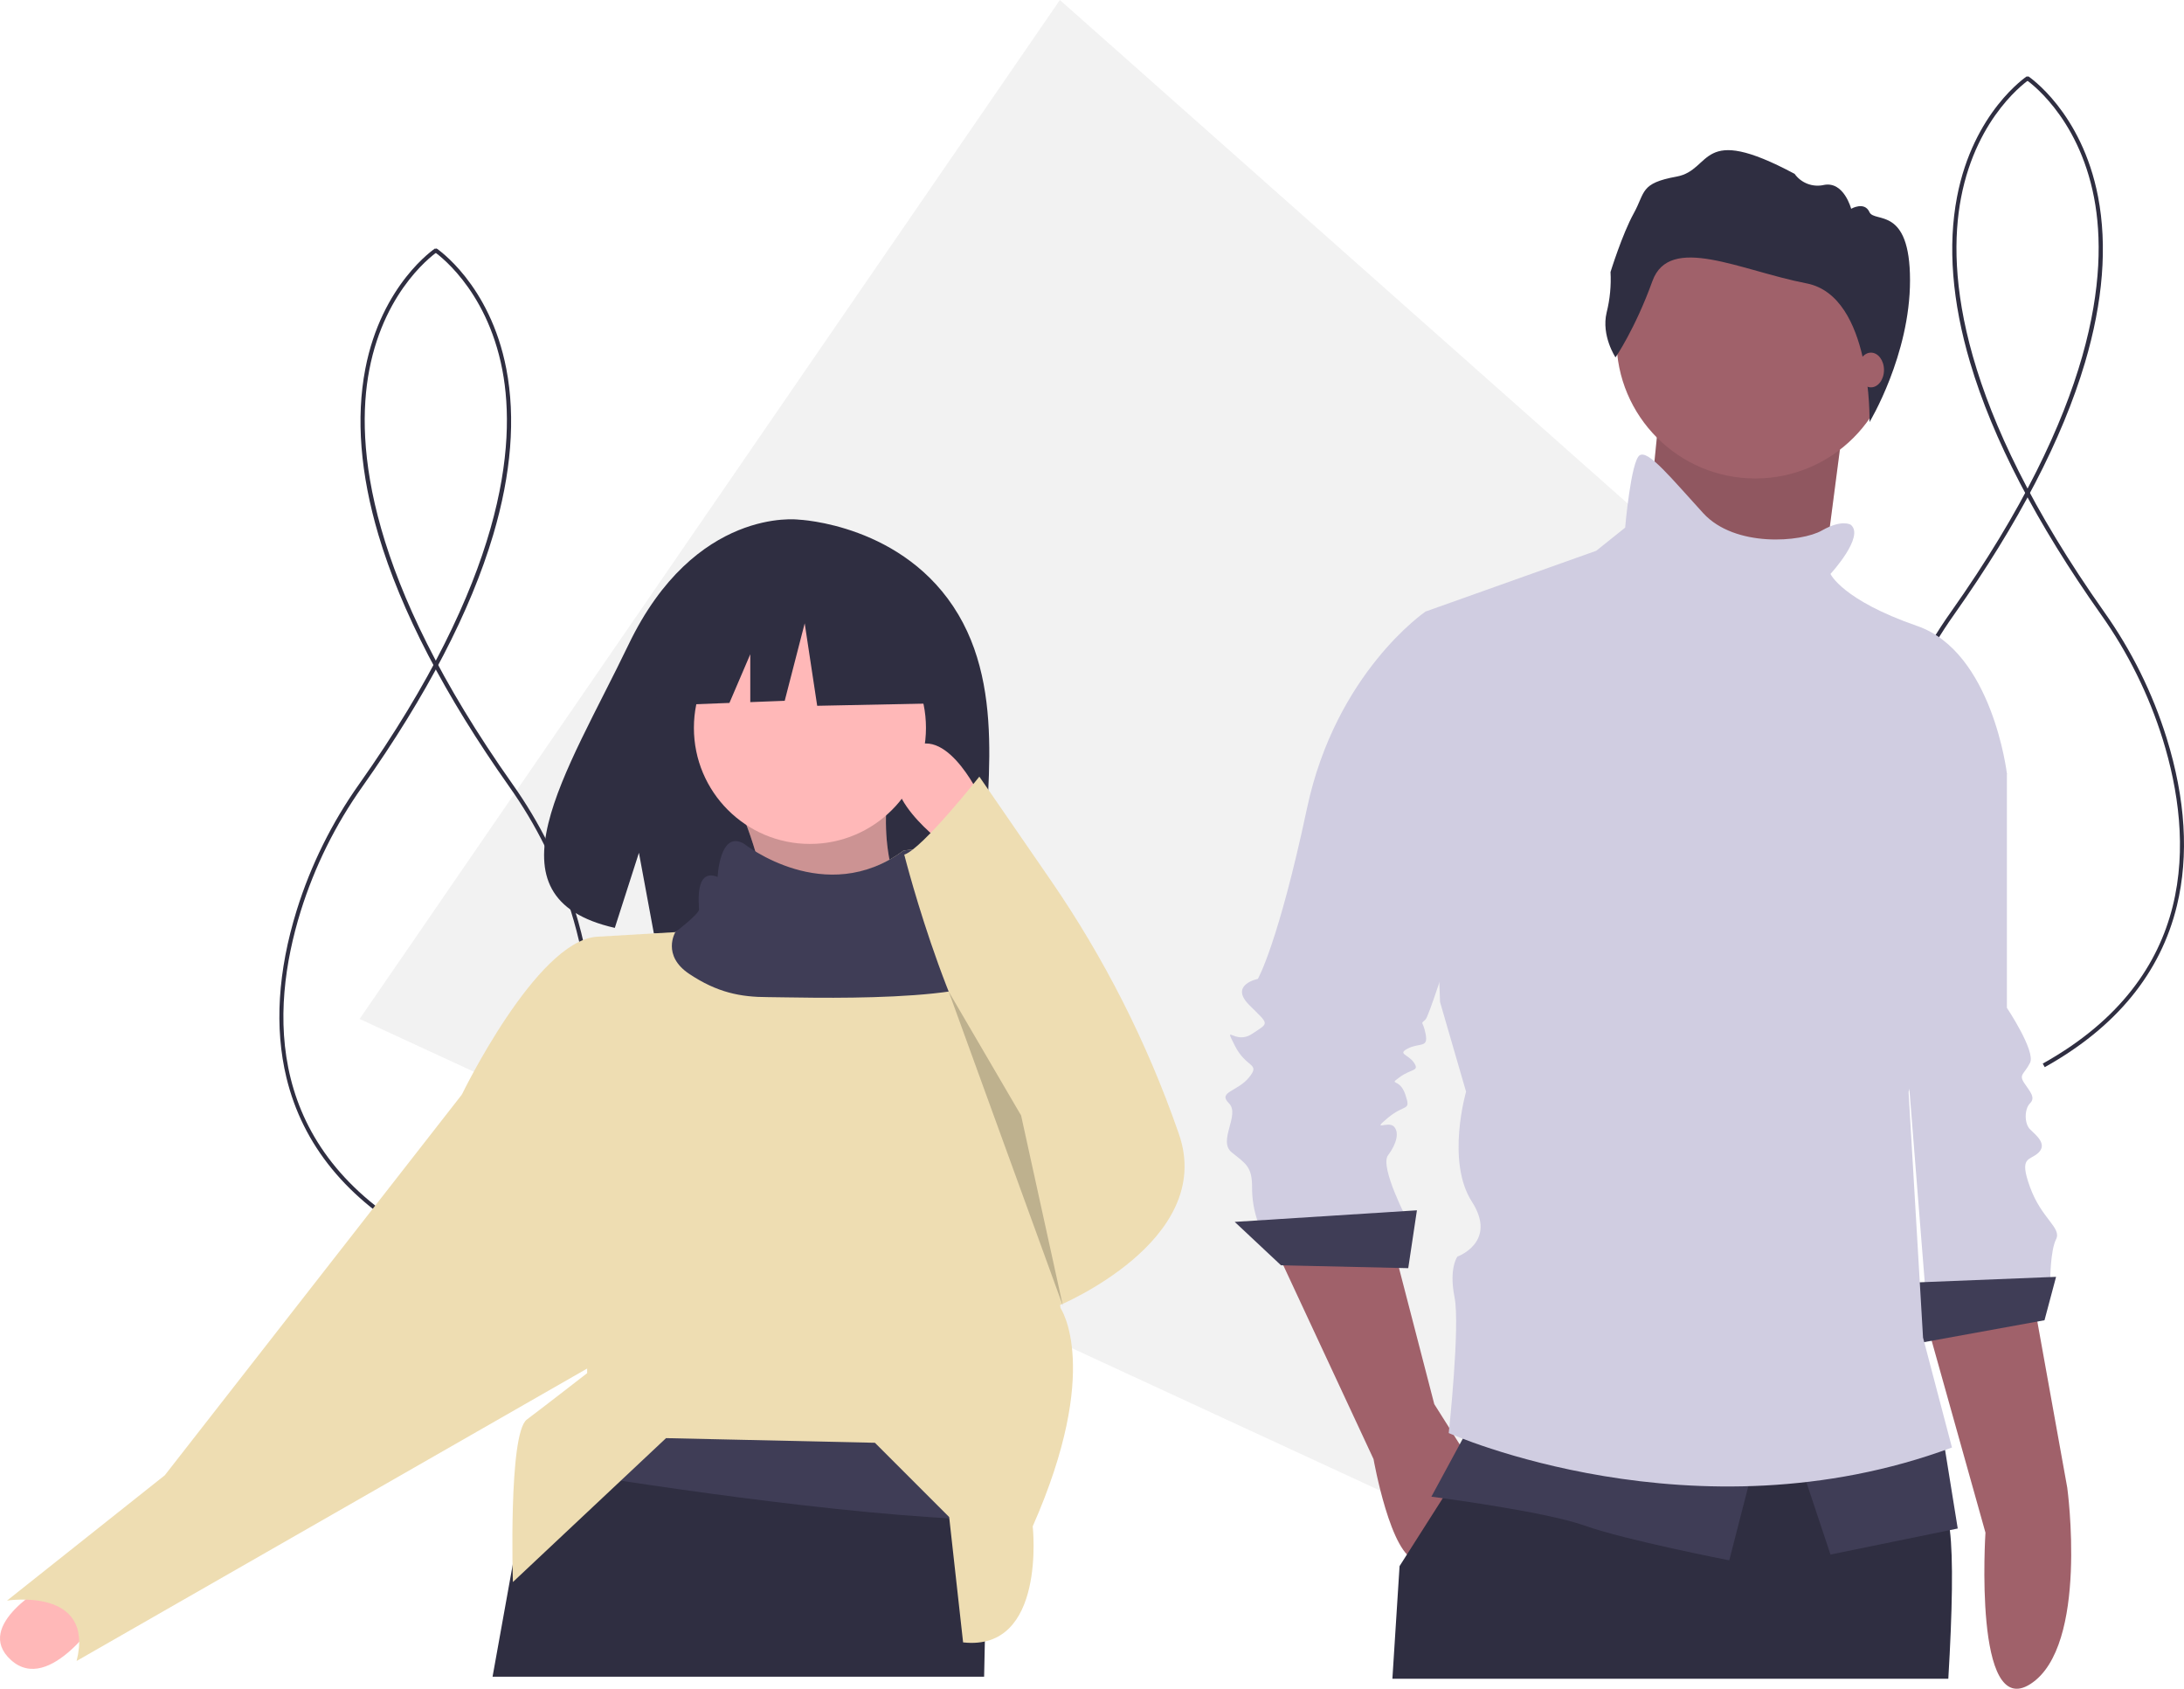
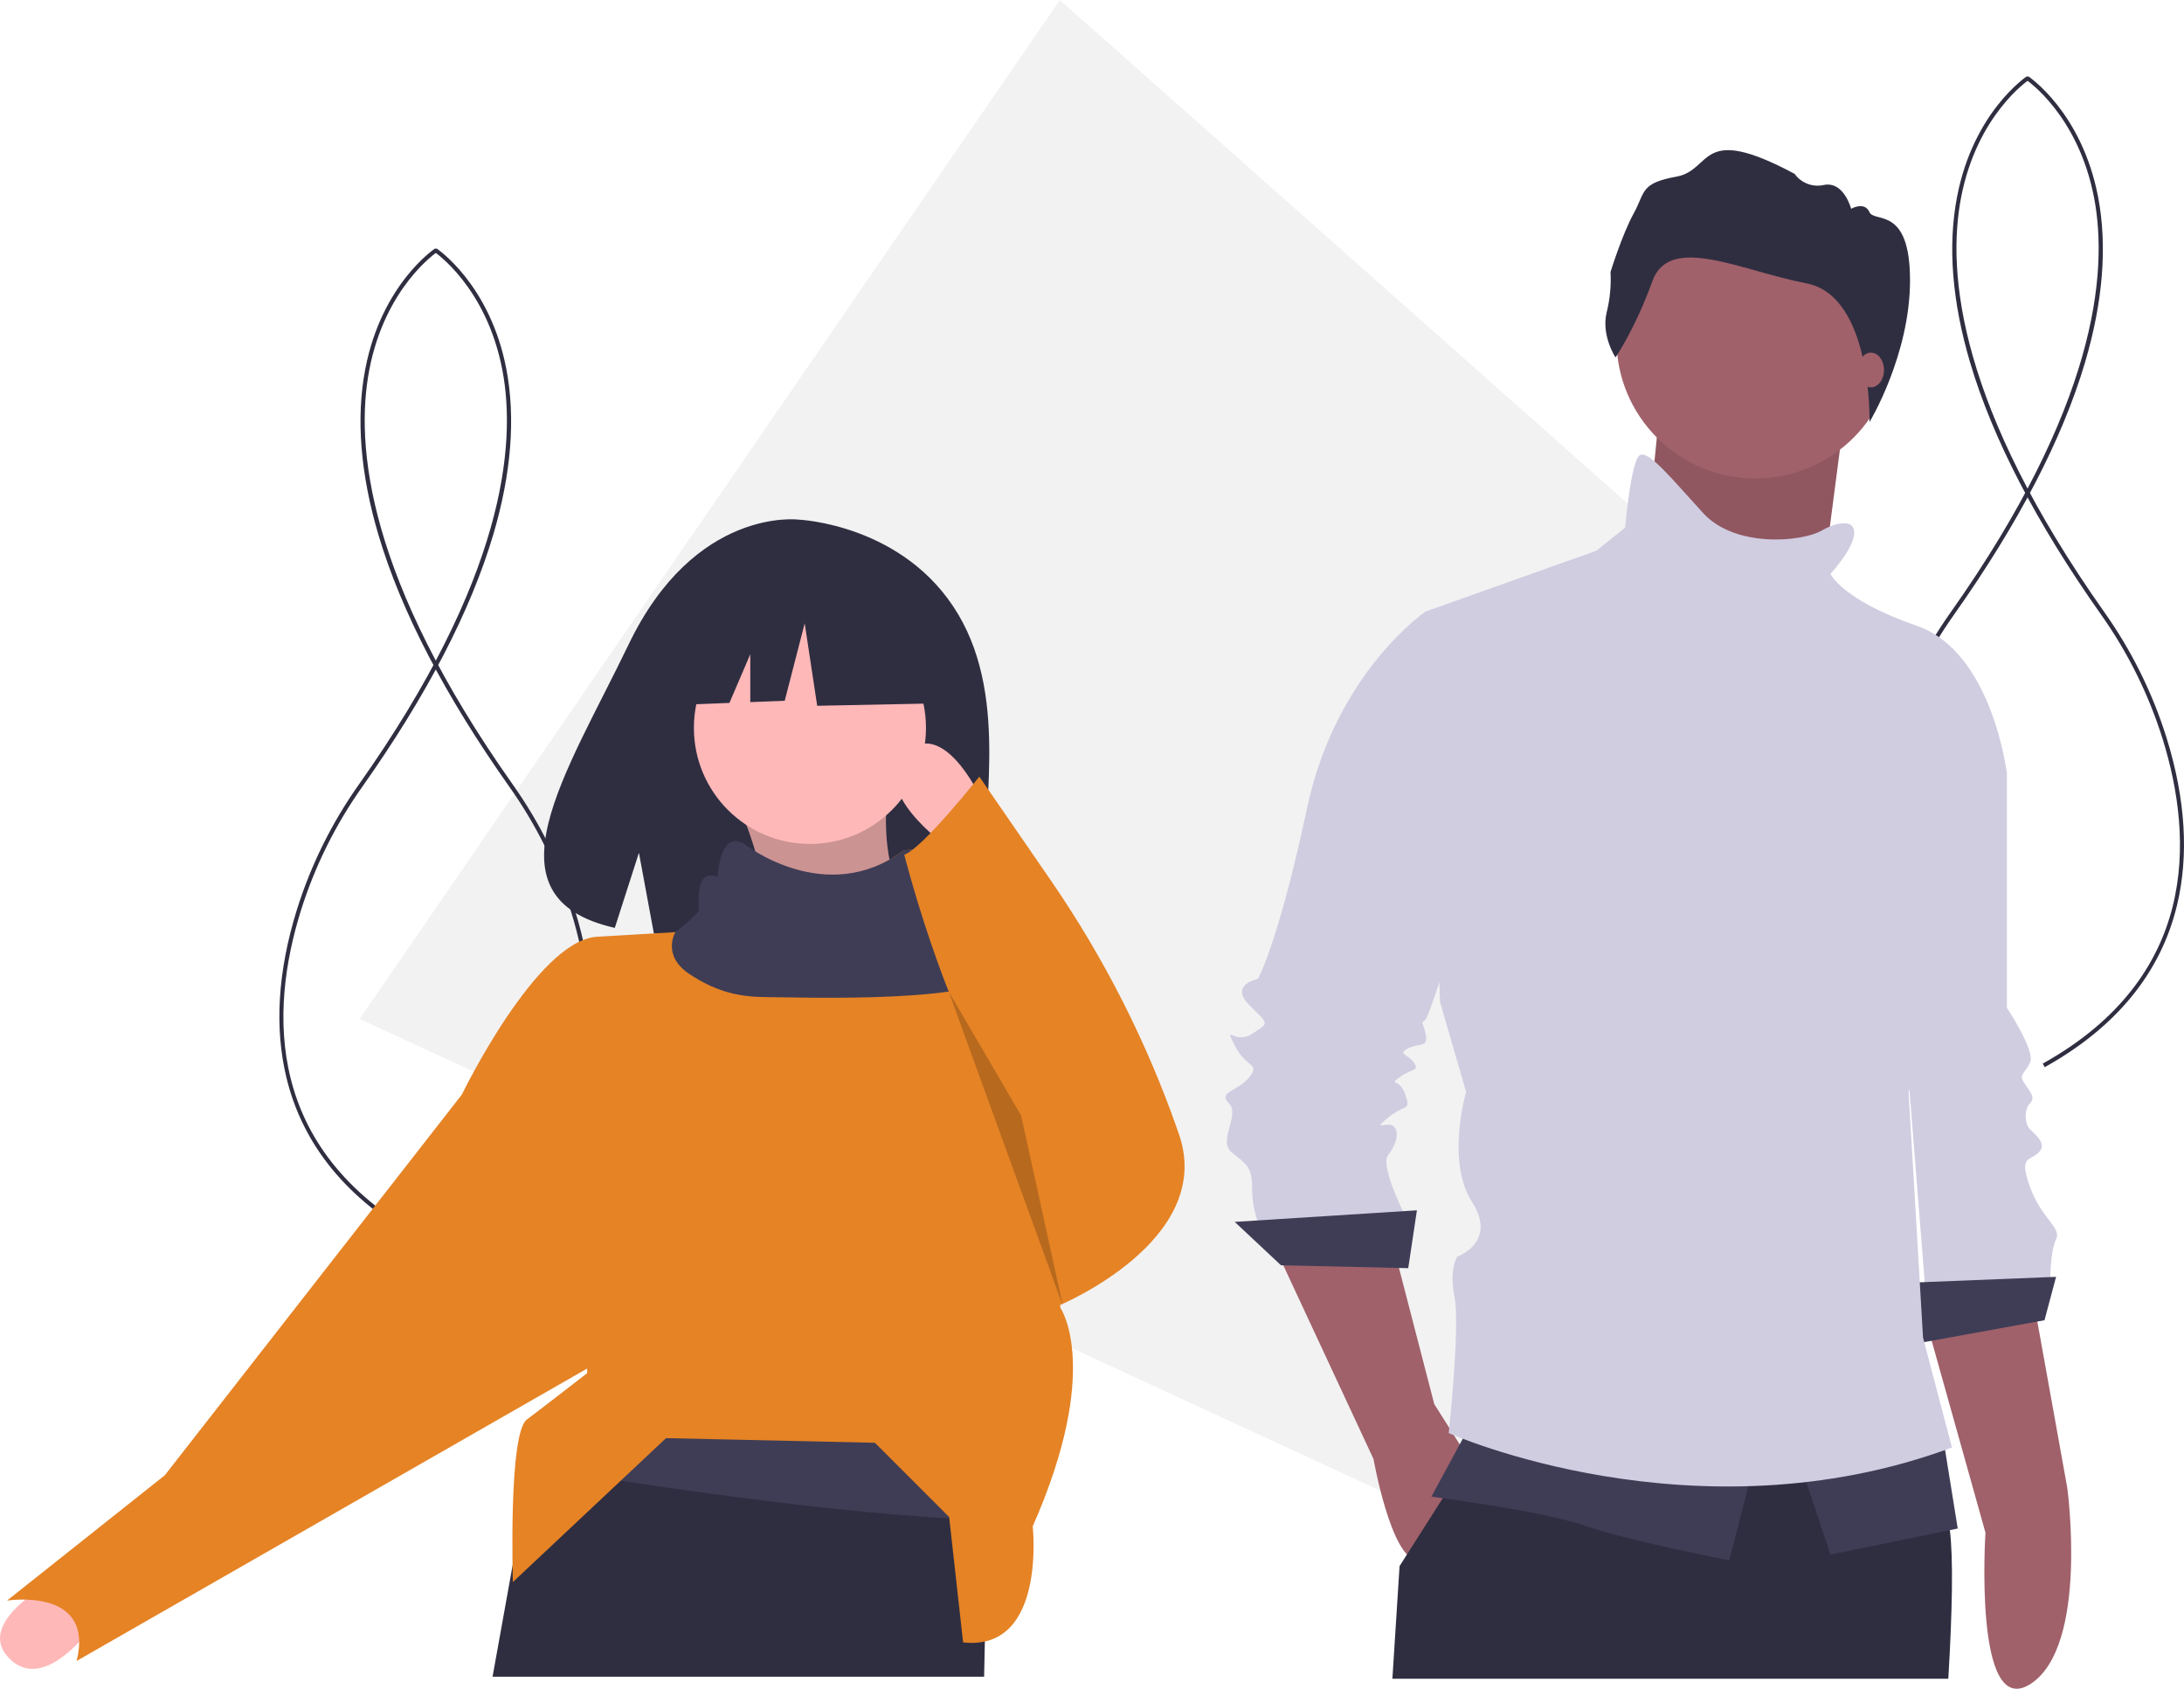
<svg xmlns="http://www.w3.org/2000/svg" id="a8897f4c-2937-4134-8b3a-fee1040aeff6" data-name="Layer 1" width="1066.106" height="824.2" viewBox="0 0 1066.106 824.2">
  <polygon points="962.551 394.71 946.672 466.13 933.782 524.07 923.508 570.28 910.626 628.22 868.531 817.51 346.914 576.48 308.572 558.76 260.039 536.33 221.683 518.61 175.551 497.29 201.704 459.24 223.452 427.6 250.965 387.57 272.707 355.95 517.369 0 776.55 229.8 822.703 270.72 859.505 303.35 905.666 344.27 962.551 394.71" fill="#f2f2f2" />
  <path d="M271.301,642.731C236.421,623.287,214.707,596.74,206.762,563.829c-5.899-24.436-4.204-51.933,5.038-81.728a218.888,218.888,0,0,1,30.439-61.484c70.638-99.986,77.014-165.138,69.923-202.187-7.774-40.623-33.031-57.494-33.286-57.66l1.09-1.677c.261.169,26.184,17.433,34.145,58.88,4.589,23.895,2.43,51.141-6.417,80.981-11.012,37.138-32.484,78.459-63.821,122.816a216.904,216.904,0,0,0-30.163,60.922c-15.158,48.867-17.303,115.997,58.564,158.292Z" transform="translate(-66.94711 -37.90015)" fill="#2f2e41" />
  <path d="M288.074,642.731C322.954,623.287,344.668,596.74,352.613,563.829c5.899-24.436,4.204-51.933-5.038-81.728a218.888,218.888,0,0,0-30.439-61.484c-70.638-99.986-77.014-165.138-69.923-202.187,7.774-40.623,33.031-57.494,33.286-57.66l-1.09-1.677c-.261.169-26.184,17.433-34.145,58.88-4.589,23.895-2.43,51.141,6.417,80.981,11.012,37.138,32.484,78.459,63.821,122.816a216.904,216.904,0,0,1,30.163,60.922c15.158,48.867,17.303,115.997-58.564,158.292Z" transform="translate(-66.94711 -37.90015)" fill="#2f2e41" />
  <path d="M1048.301,558.731C1013.421,539.287,991.707,512.74,983.762,479.829c-5.899-24.436-4.204-51.933,5.038-81.728a218.888,218.888,0,0,1,30.439-61.484c70.638-99.986,77.014-165.138,69.923-202.187-7.774-40.623-33.031-57.494-33.286-57.66l1.09-1.677c.261.169,26.184,17.433,34.145,58.88,4.589,23.895,2.43,51.141-6.417,80.981-11.012,37.138-32.484,78.459-63.821,122.816a216.904,216.904,0,0,0-30.163,60.922c-15.158,48.867-17.303,115.997,58.564,158.292Z" transform="translate(-66.94711 -37.90015)" fill="#2f2e41" />
  <path d="M1065.074,558.731c34.88-19.444,56.594-45.991,64.539-78.902,5.899-24.436,4.204-51.933-5.038-81.728a218.888,218.888,0,0,0-30.439-61.484c-70.638-99.986-77.014-165.138-69.923-202.187,7.774-40.623,33.031-57.494,33.286-57.66l-1.09-1.677c-.261.169-26.184,17.433-34.145,58.88-4.589,23.895-2.43,51.141,6.417,80.981,11.012,37.138,32.484,78.459,63.821,122.816a216.904,216.904,0,0,1,30.163,60.922c15.158,48.867,17.303,115.997-58.564,158.292Z" transform="translate(-66.94711 -37.90015)" fill="#2f2e41" />
  <path d="M534.762,337.845c-26.207-44.282-78.055-46.345-78.055-46.345s-50.523-6.461-82.933,60.98c-30.209,62.861-71.901,123.554-6.712,138.269l11.775-36.649,7.292,39.378a255.068,255.068,0,0,0,27.892.477c69.812-2.254,136.298.659,134.157-24.392C545.332,436.26,559.978,380.452,534.762,337.845Z" transform="translate(-66.94711 -37.90015)" fill="#2f2e41" />
  <path d="M427.194,430.522c9.03,19.975,14.725,43.786,18.125,70.234l72.499-4.531c-16.668-23.619-22.202-50.728-15.859-81.562Z" transform="translate(-66.94711 -37.90015)" fill="#ffb8b8" />
  <path d="M427.194,430.522c9.03,19.975,14.725,43.786,18.125,70.234l72.499-4.531c-16.668-23.619-22.202-50.728-15.859-81.562Z" transform="translate(-66.94711 -37.90015)" opacity="0.2" />
  <path d="M90.819,810.844s-37.523,20.099-18.482,37.259,44.193-22.714,44.193-22.714Z" transform="translate(-66.94711 -37.90015)" fill="#ffb8b8" />
  <polygon points="482.591 714.334 482.005 741.792 480.754 801.122 480.754 801.132 480.39 818.314 240.438 818.314 250.19 764.163 250.2 764.123 258.932 715.656 262.829 693.951 262.829 693.941 459.937 666.755 482.591 714.334" fill="#2f2e41" />
  <path d="M549.537,752.237l-.589,27.459c-69.735-1.79-177.827-18.623-223.071-26.145l3.897-21.704,197.107-27.187Z" transform="translate(-66.94711 -37.90015)" fill="#3f3d56" />
  <circle cx="395.364" cy="355.24" r="56.64" fill="#ffb8b8" />
-   <path d="M571.06,782.823s6.797,61.171-33.984,56.64l-6.797-61.171L494.029,742.042l-101.952-2.266L317.313,810.01s-2.266-72.499,6.797-79.296,29.453-22.656,29.453-22.656v-11.328L292.391,572.122s36.25-74.765,65.702-77.03l38.515-2.266s13.594-6.797,13.594-9.062-2.266-20.39,9.062-15.859c0,0,1.019-23.245,12.959-16.154,0,0,37.586,29.453,75.739,1.291,0,0,17.785-3.262,15.519,5.8s0,15.859,4.531,15.859,24.922,6.797,24.922,11.328c0,.974,1.473,10.354,3.783,24.468v.023c8.406,51.452,27.935,165.819,27.935,165.819S605.044,705.792,571.06,782.823Z" transform="translate(-66.94711 -37.90015)" fill="#EEDDB2" />
-   <path d="M308.25,560.794l-15.859,11.328-144.998,185.779L70.363,819.072s43.046-6.797,33.984,29.453L369.422,696.73Z" transform="translate(-66.94711 -37.90015)" fill="#EEDDB2" />
+   <path d="M571.06,782.823s6.797,61.171-33.984,56.64l-6.797-61.171L494.029,742.042l-101.952-2.266L317.313,810.01s-2.266-72.499,6.797-79.296,29.453-22.656,29.453-22.656v-11.328L292.391,572.122s36.25-74.765,65.702-77.03l38.515-2.266s13.594-6.797,13.594-9.062-2.266-20.39,9.062-15.859c0,0,1.019-23.245,12.959-16.154,0,0,37.586,29.453,75.739,1.291,0,0,17.785-3.262,15.519,5.8s0,15.859,4.531,15.859,24.922,6.797,24.922,11.328c0,.974,1.473,10.354,3.783,24.468v.023c8.406,51.452,27.935,165.819,27.935,165.819S605.044,705.792,571.06,782.823Z" transform="translate(-66.94711 -37.90015)" fill="#e58325" />
+   <path d="M308.25,560.794l-15.859,11.328-144.998,185.779L70.363,819.072s43.046-6.797,33.984,29.453L369.422,696.73Z" transform="translate(-66.94711 -37.90015)" fill="#e58325" />
  <path d="M556.718,510.498v.023c-3.013,17.717-101.204,14.024-114.798,14.024s-24.922-2.266-38.515-11.328-6.797-20.39-6.797-20.39,11.575-8.816,11.575-11.081-2.266-20.39,9.062-15.859c0,0,1.019-23.245,12.959-16.154,0,0,39.605,31.472,77.758,3.31,0,0,17.785-3.262,15.519,5.8s0,15.859,4.531,15.859,24.922,6.797,24.922,11.328C552.935,487.004,554.408,496.383,556.718,510.498Z" transform="translate(-66.94711 -37.90015)" fill="#3f3d56" />
  <path d="M545.005,425.991s-18.125-38.515-36.25-20.39,20.39,45.312,20.39,45.312Z" transform="translate(-66.94711 -37.90015)" fill="#ffb8b8" />
-   <path d="M545.005,416.929s-27.988,35.37-36.65,38.075c0,0,25.322,100.126,57.04,127.313l18.125,92.89s77.03-31.718,58.906-83.827q-.272-.782-.541-1.554a513.985,513.985,0,0,0-62.098-122.408Z" transform="translate(-66.94711 -37.90015)" fill="#EEDDB2" />
+   <path d="M545.005,416.929s-27.988,35.37-36.65,38.075c0,0,25.322,100.126,57.04,127.313l18.125,92.89s77.03-31.718,58.906-83.827q-.272-.782-.541-1.554a513.985,513.985,0,0,0-62.098-122.408Z" transform="translate(-66.94711 -37.90015)" fill="#e58325" />
  <polygon points="463.102 483.933 518.839 637.307 498.449 544.417 463.102 483.933" opacity="0.2" />
  <polygon points="456.229 295.676 405.005 268.845 334.268 279.821 319.632 344.46 356.064 343.059 366.242 319.311 366.242 342.668 383.052 342.021 392.809 304.213 398.907 344.46 458.668 343.241 456.229 295.676" fill="#2f2e41" />
  <path d="M1007.076,682.238,1036.138,785.909s-5.989,91.827,21.959,73.861c28.6-18.386,17.966-95.819,17.966-95.819L1059.311,670.944Z" transform="translate(-66.94711 -37.90015)" fill="#a0616a" />
  <path d="M1022.605,391.415l24,24V529.768s14.118,21.176,11.294,26.823-5.647,5.647-2.824,9.882,5.647,7.059,2.824,9.882-2.824,9.882,0,12.706,8.471,7.059,4.235,11.294-9.882,1.412-4.235,16.941,15.529,19.765,12.706,25.412-2.824,19.765-2.824,19.765l-60.706,8.471L994.37,511.415Z" transform="translate(-66.94711 -37.90015)" fill="#d0cde1" />
  <polygon points="1003.658 623.161 933.07 625.985 935.893 655.632 998.011 644.338 1003.658 623.161" fill="#3f3d56" />
  <polygon points="809.541 205.986 801.07 290.691 887.188 303.397 893.541 254.692 899.894 205.986 809.541 205.986" fill="#a0616a" />
  <polygon points="809.541 205.527 801.07 290.233 887.188 302.939 893.541 254.233 899.894 205.527 809.541 205.527" opacity="0.1" />
  <path d="M689.43,646.944l48,103.059s8.471,48,21.176,49.412,25.412-49.412,25.412-49.412l-16.941-26.823-19.765-76.235Z" transform="translate(-66.94711 -37.90015)" fill="#a0616a" />
  <path d="M1018.003,857.214H746.635c2.15-34.011,3.503-54.978,3.503-54.978l3.604-5.673,17.475-27.459L783.694,749.498l4.351-6.845,1.615-2.534,17.091-3.119L983.074,704.827a215.426,215.426,0,0,0,12.326,38.109c1.201,2.736,2.493,5.472,3.877,8.177,4.432,8.652,9.843,16.849,16.273,22.886,1.464,1.373,2.524,5.037,3.21,10.671C1020.456,798.47,1019.972,824.132,1018.003,857.214Z" transform="translate(-66.94711 -37.90015)" fill="#2f2e41" />
  <circle cx="856.835" cy="165.751" r="67.765" fill="#a0616a" />
  <path d="M772.724,342.003l-9.882-5.647s-43.765,29.647-57.882,96-24,83.294-24,83.294-14.118,2.824-4.235,12.706,9.882,8.471,1.412,14.118-14.118-5.647-8.471,5.647,12.706,8.471,7.059,15.529-15.529,7.059-9.882,12.706-5.647,18.353,1.412,24,9.882,7.059,9.882,16.941a49.993,49.993,0,0,0,2.824,16.941h73.412s-14.118-26.823-9.882-32.471,5.647-11.294,2.824-14.118-11.294,2.824-2.824-4.235,11.294-2.824,8.471-11.294-8.471-4.235-2.824-8.471,9.882-2.824,7.059-7.059-8.471-4.235-2.824-7.059,9.882,0,8.471-7.059-2.824-4.235,0-7.059,32.471-98.823,32.471-101.647S772.724,342.003,772.724,342.003Z" transform="translate(-66.94711 -37.90015)" fill="#d0cde1" />
  <polygon points="691.659 590.691 602.718 596.338 625.306 617.514 687.424 618.926 691.659 590.691" fill="#3f3d56" />
  <path d="M784.018,734.473l-18.353,33.882s55.059,7.059,74.823,14.118,70.588,16.941,70.588,16.941L923.782,750.002Z" transform="translate(-66.94711 -37.90015)" fill="#3f3d56" />
  <polygon points="878.011 712.102 893.541 758.69 955.658 745.984 948.599 702.22 878.011 712.102" fill="#3f3d56" />
  <path d="M970.37,294.003s-4.235-2.824-14.118,2.824-42.353,8.471-57.882-8.471-26.823-31.059-31.059-28.235-7.059,35.294-7.059,35.294L846.135,306.709l-83.294,29.647,7.059,190.588,12.706,43.765s-9.882,33.882,2.824,53.647-7.059,26.823-7.059,26.823-4.235,5.647-1.412,19.765-2.824,66.353-2.824,66.353,120,53.647,245.646,7.059l-14.118-53.647-7.059-120s7.059-19.765,5.647-28.235,42.353-127.058,42.353-127.058-7.059-59.294-43.765-72-42.353-25.412-42.353-25.412S977.429,299.65,970.37,294.003Z" transform="translate(-66.94711 -37.90015)" fill="#d0cde1" />
  <path d="M855.548,212.331s-7.037-10.555-4.33-21.923a66.444,66.444,0,0,0,1.895-19.758s5.684-18.404,11.367-28.689,2.977-14.615,20.84-17.863,10.555-26.524,57.649-1.353a13.811,13.811,0,0,0,14.345,5.413c9.744-1.895,13.262,11.638,13.262,11.638s6.496-3.789,8.932,1.624,19.804-3.249,19.804,33.289-19.765,69.176-19.765,69.176,1.449-61.462-30.759-67.687-66.851-24.359-75.242-1.083S855.548,212.331,855.548,212.331Z" transform="translate(-66.94711 -37.90015)" fill="#2f2e41" />
  <ellipse cx="913.305" cy="180.574" rx="6.353" ry="8.471" fill="#a0616a" />
</svg>
